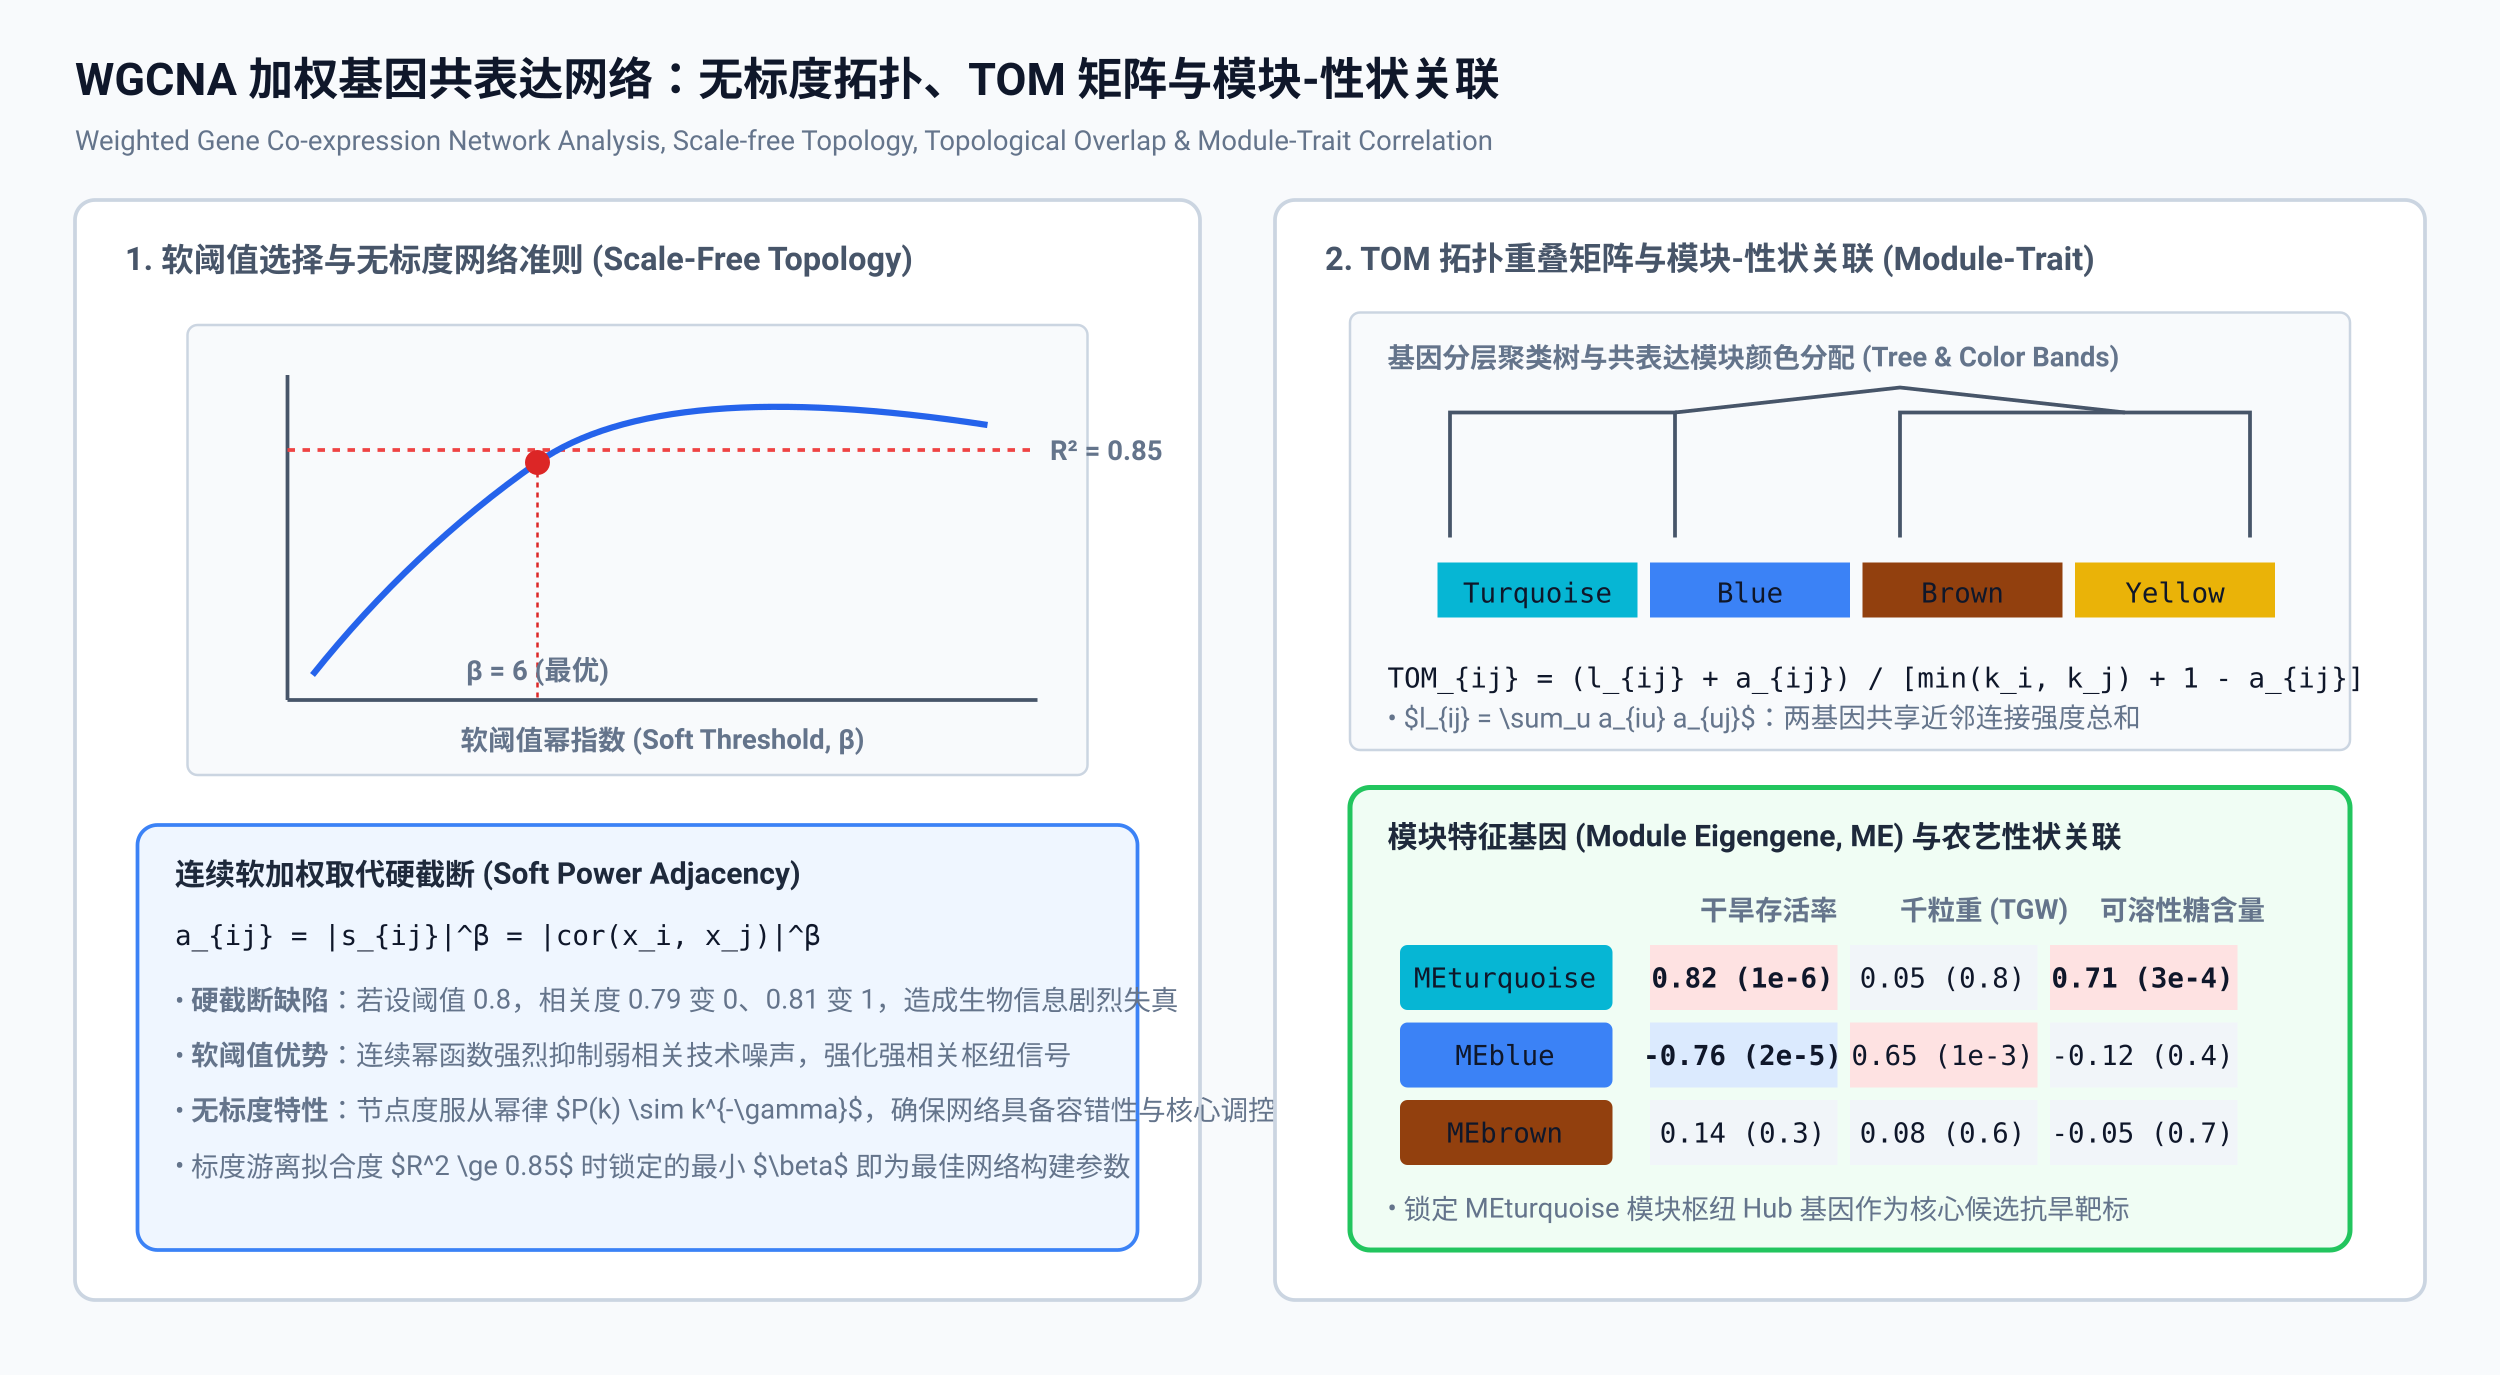
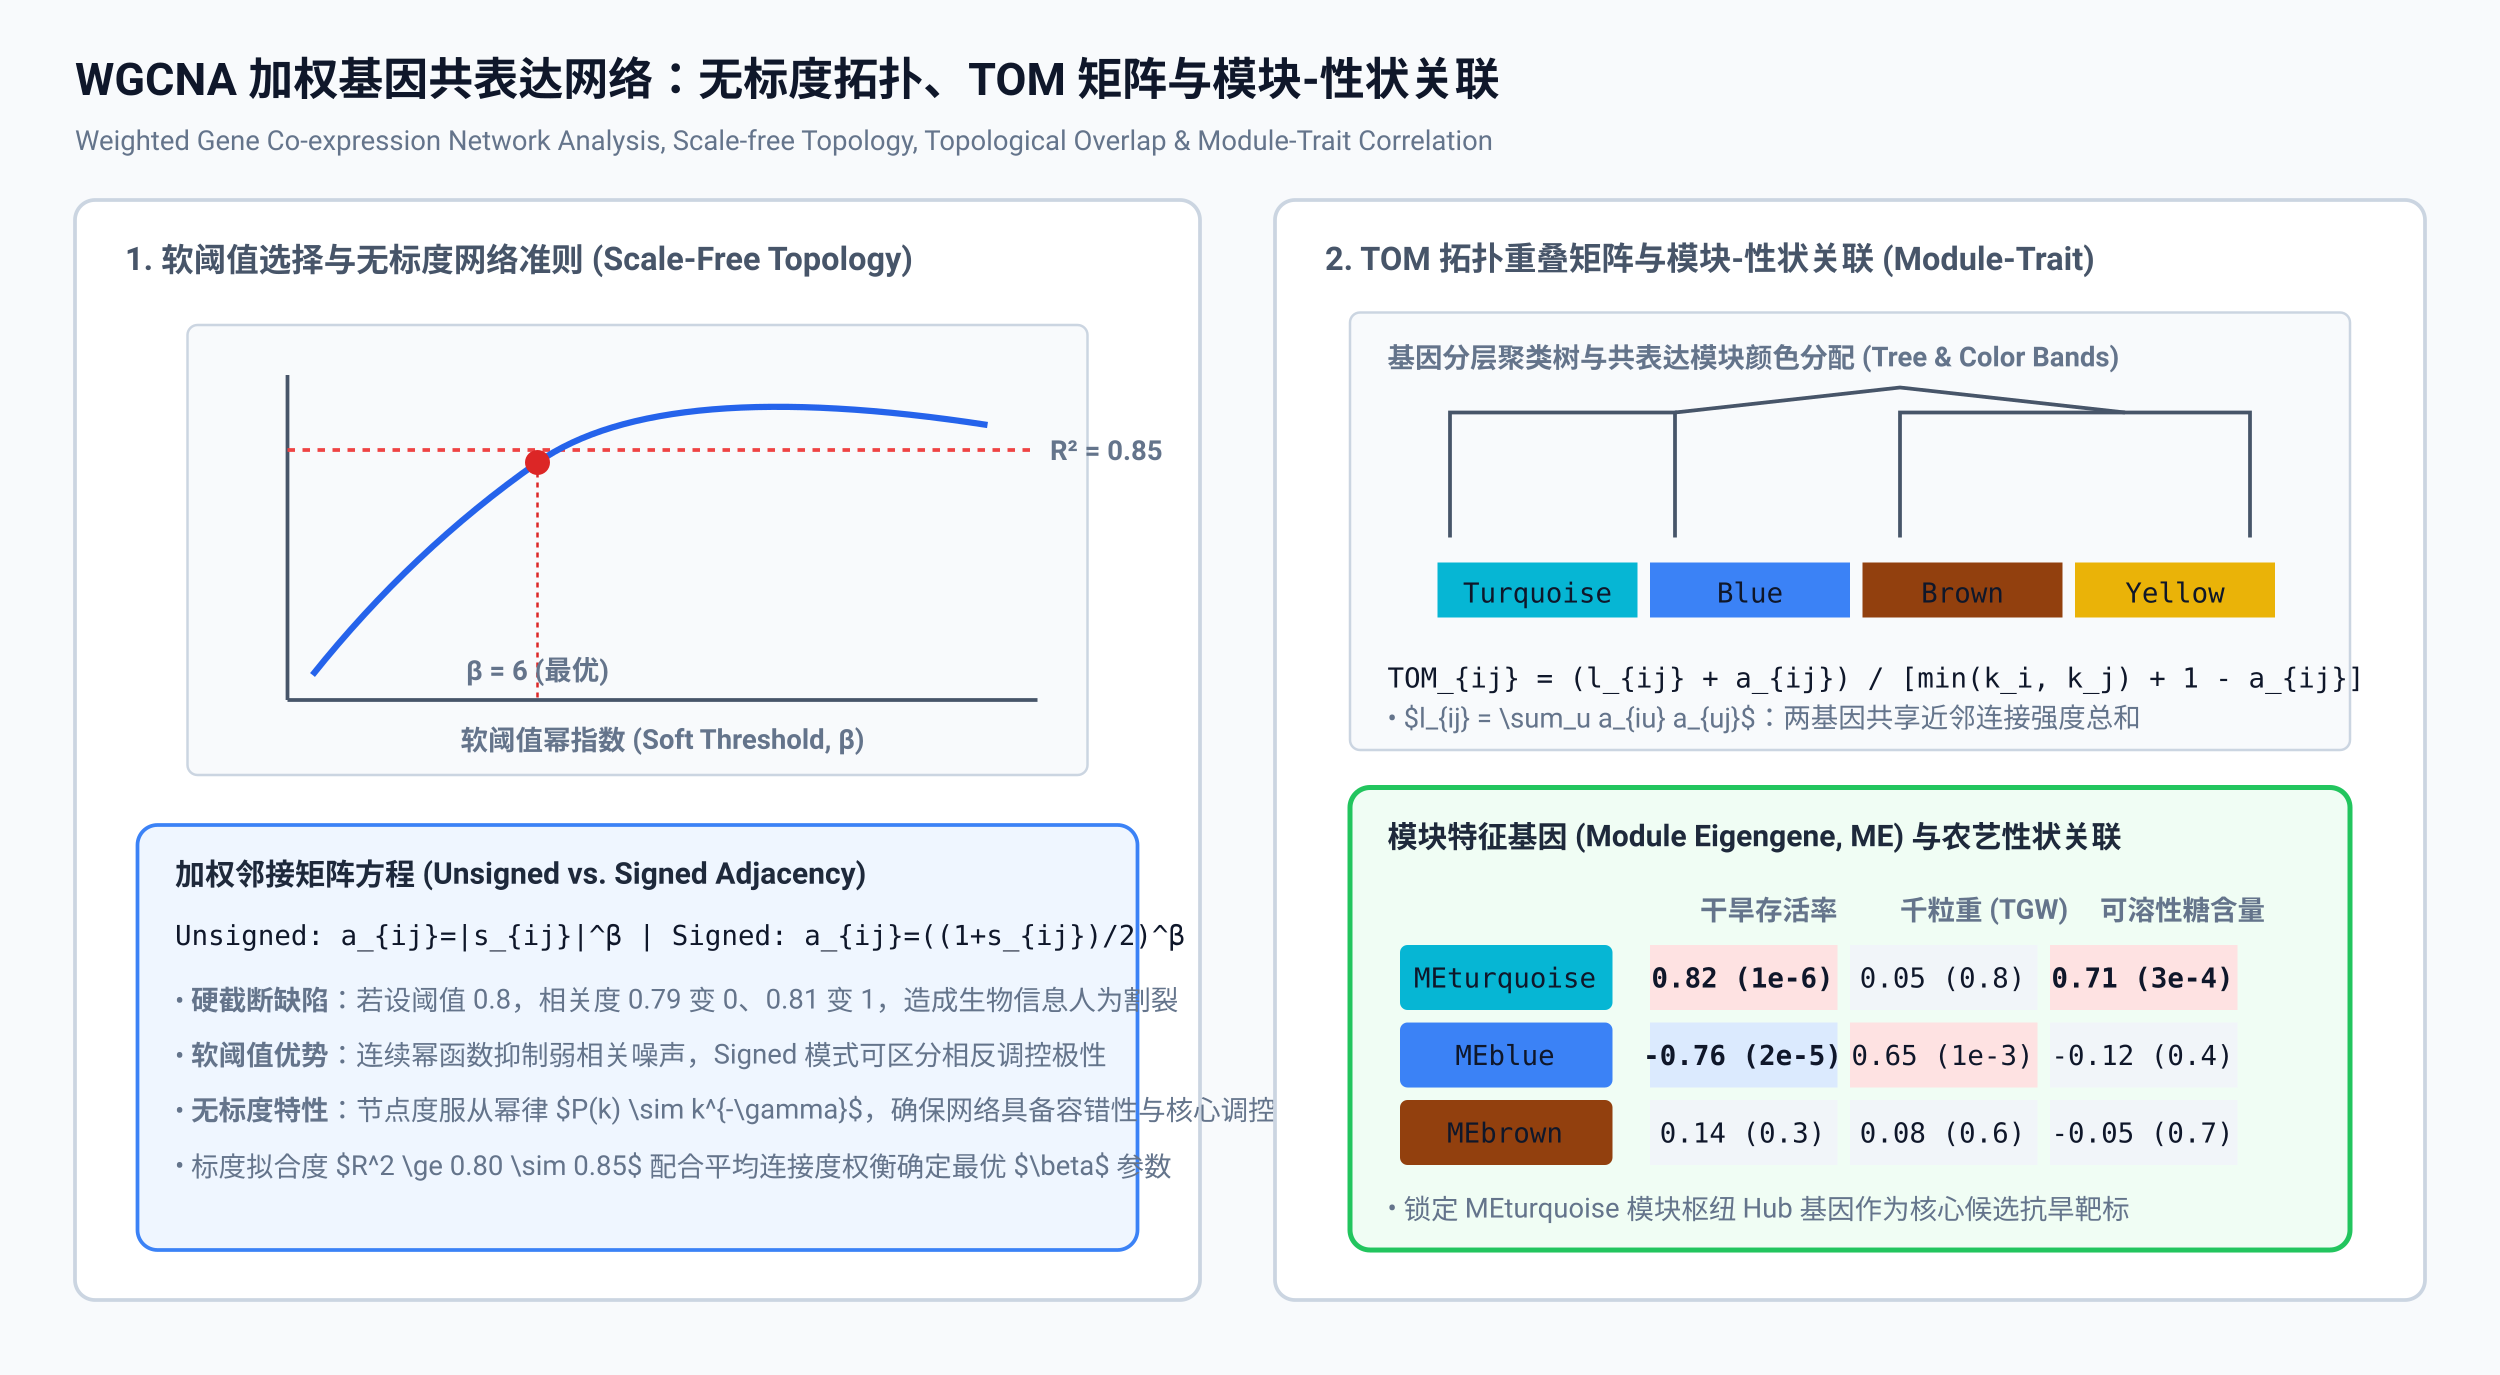
<svg xmlns="http://www.w3.org/2000/svg" viewBox="0 0 1000 550" width="100%" height="100%">
  <defs>
    <style>
      .bg { fill: #f8fafc; }
      .box { fill: #ffffff; stroke: #cbd5e1; stroke-width: 1.5; rx: 8; }
      .box-highlight { fill: #f0fdf4; stroke: #22c55e; stroke-width: 2; rx: 8; }
      .box-blue { fill: #eff6ff; stroke: #3b82f6; stroke-width: 1.5; rx: 8; }
      .box-purple { fill: #faf5ff; stroke: #a855f7; stroke-width: 1.5; rx: 8; }
      .title { font-family: -apple-system, BlinkMacSystemFont, "Segoe UI", Roboto, sans-serif; font-size: 18px; font-weight: 700; fill: #0f172a; }
      .subtitle { font-family: -apple-system, BlinkMacSystemFont, "Segoe UI", Roboto, sans-serif; font-size: 13px; font-weight: 600; fill: #475569; }
      .txt { font-family: -apple-system, BlinkMacSystemFont, "Segoe UI", Roboto, sans-serif; font-size: 12px; fill: #1e293b; }
      .txt-sm { font-family: -apple-system, BlinkMacSystemFont, "Segoe UI", Roboto, sans-serif; font-size: 11px; fill: #64748b; }
      .txt-mono { font-family: ui-monospace, SFMono-Regular, Menlo, Monaco, Consolas, monospace; font-size: 11px; fill: #0f172a; }
      .arrow { stroke: #64748b; stroke-width: 1.5; marker-end: url(#arrowhead); fill: none; }
      .arrow-blue { stroke: #2563eb; stroke-width: 2; marker-end: url(#arrowhead-blue); fill: none; }
    </style>
    <marker id="arrowhead" markerWidth="8" markerHeight="6" refX="7" refY="3" orient="auto">
      <polygon points="0 0, 8 3, 0 6" fill="#64748b" />
    </marker>
    <marker id="arrowhead-blue" markerWidth="8" markerHeight="6" refX="7" refY="3" orient="auto">
      <polygon points="0 0, 8 3, 0 6" fill="#2563eb" />
    </marker>
  </defs>
  <rect width="1000" height="550" class="bg" />
  <text x="30" y="38" class="title">WGCNA 加权基因共表达网络：无标度拓扑、TOM 矩阵与模块-性状关联</text>
  <text x="30" y="60" class="txt-sm">Weighted Gene Co-expression Network Analysis, Scale-free Topology, Topological Overlap &amp; Module-Trait Correlation</text>
  <g transform="translate(30, 80)">
    <rect width="450" height="440" class="box" />
    <text x="20" y="28" class="subtitle">1. 软阈值选择与无标度网络准则 (Scale-Free Topology)</text>
    <g transform="translate(45, 50)">
      <rect width="360" height="180" fill="#f8fafc" stroke="#cbd5e1" stroke-width="1" rx="4" />
      <line x1="40" y1="150" x2="340" y2="150" stroke="#475569" stroke-width="1.5" />
      <line x1="40" y1="20" x2="40" y2="150" stroke="#475569" stroke-width="1.5" />
      <text x="190" y="170" class="txt-sm" text-anchor="middle" font-weight="600">软阈值幂指数 (Soft Threshold, β)</text>
      <text x="-85" y="16" class="txt-sm" text-anchor="middle" font-weight="600" transform="rotate(-90 -85 16)">标度拟合 R²</text>
      <line x1="40" y1="50" x2="340" y2="50" stroke="#ef4444" stroke-dasharray="3 3" stroke-width="1.5" />
      <text x="345" y="54" class="txt-sm" font-weight="700" fill="#dc2626">R² = 0.85</text>
      <path d="M 50 140 Q 90 90 140 55 T 320 40" fill="none" stroke="#2563eb" stroke-width="2.5" />
      <circle cx="140" cy="55" r="5" fill="#dc2626" />
      <line x1="140" y1="55" x2="140" y2="150" stroke="#dc2626" stroke-dasharray="2 2" />
      <text x="140" y="142" class="txt-sm" font-weight="700" fill="#dc2626" text-anchor="middle">β = 6 (最优)</text>
    </g>
    <g transform="translate(25, 250)">
      <rect width="400" height="170" class="box-blue" />
-       <text x="15" y="24" class="txt" font-weight="600" fill="#1d4ed8">连续软加权取代硬截断 (Soft Power Adjacency)</text>
-       <text x="15" y="48" class="txt-mono">a_{ij} = |s_{ij}|^β = |cor(x_i, x_j)|^β</text>
-       <text x="15" y="74" class="txt-sm">• <tspan font-weight="600">硬截断缺陷</tspan>：若设阈值 0.8，相关度 0.79 变 0、0.81 变 1，造成生物信息剧烈失真</text>
-       <text x="15" y="96" class="txt-sm">• <tspan font-weight="600">软阈值优势</tspan>：连续幂函数强烈抑制弱相关技术噪声，强化强相关枢纽信号</text>
+       <text x="15" y="24" class="txt" font-weight="600" fill="#1d4ed8">加权邻接矩阵方程 (Unsigned vs. Signed Adjacency)</text>
+       <text x="15" y="48" class="txt-mono" font-size="10px">Unsigned: a_{ij}=|s_{ij}|^β  |  Signed: a_{ij}=((1+s_{ij})/2)^β</text>
+       <text x="15" y="74" class="txt-sm">• <tspan font-weight="600">硬截断缺陷</tspan>：若设阈值 0.8，相关度 0.79 变 0、0.81 变 1，造成生物信息人为割裂</text>
+       <text x="15" y="96" class="txt-sm">• <tspan font-weight="600">软阈值优势</tspan>：连续幂函数抑制弱相关噪声，Signed 模式可区分相反调控极性</text>
      <text x="15" y="118" class="txt-sm">• <tspan font-weight="600">无标度特性</tspan>：节点度服从幂律 $P(k) \sim k^{-\gamma}$，确保网络具备容错性与核心调控 Hub</text>
-       <text x="15" y="140" class="txt-sm">• 标度游离拟合度 $R^2 \ge 0.85$ 时锁定的最小 $\beta$ 即为最佳网络构建参数</text>
+       <text x="15" y="140" class="txt-sm">• 标度拟合度 $R^2 \ge 0.80 \sim 0.85$ 配合平均连接度权衡确定最优 $\beta$ 参数</text>
    </g>
  </g>
  <g transform="translate(510, 80)">
    <rect width="460" height="440" class="box" />
    <text x="20" y="28" class="subtitle">2. TOM 拓扑重叠矩阵与模块-性状关联 (Module-Trait)</text>
    <g transform="translate(30, 45)">
      <rect width="400" height="175" fill="#f8fafc" stroke="#cbd5e1" stroke-width="1" rx="4" />
      <text x="15" y="22" class="txt-sm" font-weight="600">基因分层聚类树与共表达模块颜色分配 (Tree &amp; Color Bands)</text>
      <path d="M 40 90 L 40 40 L 130 40 L 130 90" fill="none" stroke="#475569" stroke-width="1.5" />
      <path d="M 130 40 L 220 30 L 310 40" fill="none" stroke="#475569" stroke-width="1.5" />
      <path d="M 220 90 L 220 40 L 360 40 L 360 90" fill="none" stroke="#475569" stroke-width="1.5" />
      <g transform="translate(35, 100)">
        <rect x="0" y="0" width="80" height="22" fill="#06b6d4" />
        <text x="40" y="16" class="txt-mono" fill="#ffffff" text-anchor="middle">Turquoise</text>
        <rect x="85" y="0" width="80" height="22" fill="#3b82f6" />
        <text x="125" y="16" class="txt-mono" fill="#ffffff" text-anchor="middle">Blue</text>
        <rect x="170" y="0" width="80" height="22" fill="#92400e" />
        <text x="210" y="16" class="txt-mono" fill="#ffffff" text-anchor="middle">Brown</text>
        <rect x="255" y="0" width="80" height="22" fill="#eab308" />
        <text x="295" y="16" class="txt-mono" fill="#0f172a" text-anchor="middle">Yellow</text>
      </g>
      <text x="15" y="150" class="txt-mono" font-size="10px">TOM_{ij} = (l_{ij} + a_{ij}) / [min(k_i, k_j) + 1 - a_{ij}]</text>
      <text x="15" y="166" class="txt-sm">• $l_{ij} = \sum_u a_{iu} a_{uj}$：两基因共享近邻连接强度总和</text>
    </g>
    <g transform="translate(30, 235)">
      <rect width="400" height="185" class="box-highlight" />
      <text x="15" y="24" class="txt" font-weight="600" fill="#15803d">模块特征基因 (Module Eigengene, ME) 与农艺性状关联</text>
      <g transform="translate(20, 38)">
        <text x="120" y="15" class="txt-sm" font-weight="600">干旱存活率</text>
        <text x="200" y="15" class="txt-sm" font-weight="600">千粒重 (TGW)</text>
        <text x="280" y="15" class="txt-sm" font-weight="600">可溶性糖含量</text>
        <rect x="0" y="25" width="85" height="26" fill="#06b6d4" rx="3" />
        <text x="42" y="42" class="txt-mono" fill="#ffffff" text-anchor="middle">MEturquoise</text>
        <rect x="100" y="25" width="75" height="26" fill="#fee2e2" />
        <text x="137" y="42" class="txt-mono" fill="#b91c1c" text-anchor="middle" font-weight="700">0.82 (1e-6)</text>
        <rect x="180" y="25" width="75" height="26" fill="#f1f5f9" />
        <text x="217" y="42" class="txt-mono" fill="#64748b" text-anchor="middle">0.05 (0.8)</text>
        <rect x="260" y="25" width="75" height="26" fill="#fee2e2" />
        <text x="297" y="42" class="txt-mono" fill="#b91c1c" text-anchor="middle" font-weight="700">0.71 (3e-4)</text>
        <rect x="0" y="56" width="85" height="26" fill="#3b82f6" rx="3" />
        <text x="42" y="73" class="txt-mono" fill="#ffffff" text-anchor="middle">MEblue</text>
        <rect x="100" y="56" width="75" height="26" fill="#dbeafe" />
        <text x="137" y="73" class="txt-mono" fill="#1d4ed8" text-anchor="middle" font-weight="700">-0.76 (2e-5)</text>
        <rect x="180" y="56" width="75" height="26" fill="#fee2e2" />
        <text x="217" y="73" class="txt-mono" fill="#b91c1c" text-anchor="middle">0.65 (1e-3)</text>
        <rect x="260" y="56" width="75" height="26" fill="#f1f5f9" />
        <text x="297" y="73" class="txt-mono" fill="#64748b" text-anchor="middle">-0.12 (0.4)</text>
        <rect x="0" y="87" width="85" height="26" fill="#92400e" rx="3" />
        <text x="42" y="104" class="txt-mono" fill="#ffffff" text-anchor="middle">MEbrown</text>
        <rect x="100" y="87" width="75" height="26" fill="#f1f5f9" />
        <text x="137" y="104" class="txt-mono" fill="#64748b" text-anchor="middle">0.14 (0.3)</text>
        <rect x="180" y="87" width="75" height="26" fill="#f1f5f9" />
        <text x="217" y="104" class="txt-mono" fill="#64748b" text-anchor="middle">0.08 (0.6)</text>
        <rect x="260" y="87" width="75" height="26" fill="#f1f5f9" />
        <text x="297" y="104" class="txt-mono" fill="#64748b" text-anchor="middle">-0.05 (0.7)</text>
      </g>
      <text x="15" y="172" class="txt-sm">• 锁定 MEturquoise 模块枢纽 Hub 基因作为核心候选抗旱靶标</text>
    </g>
  </g>
</svg>
